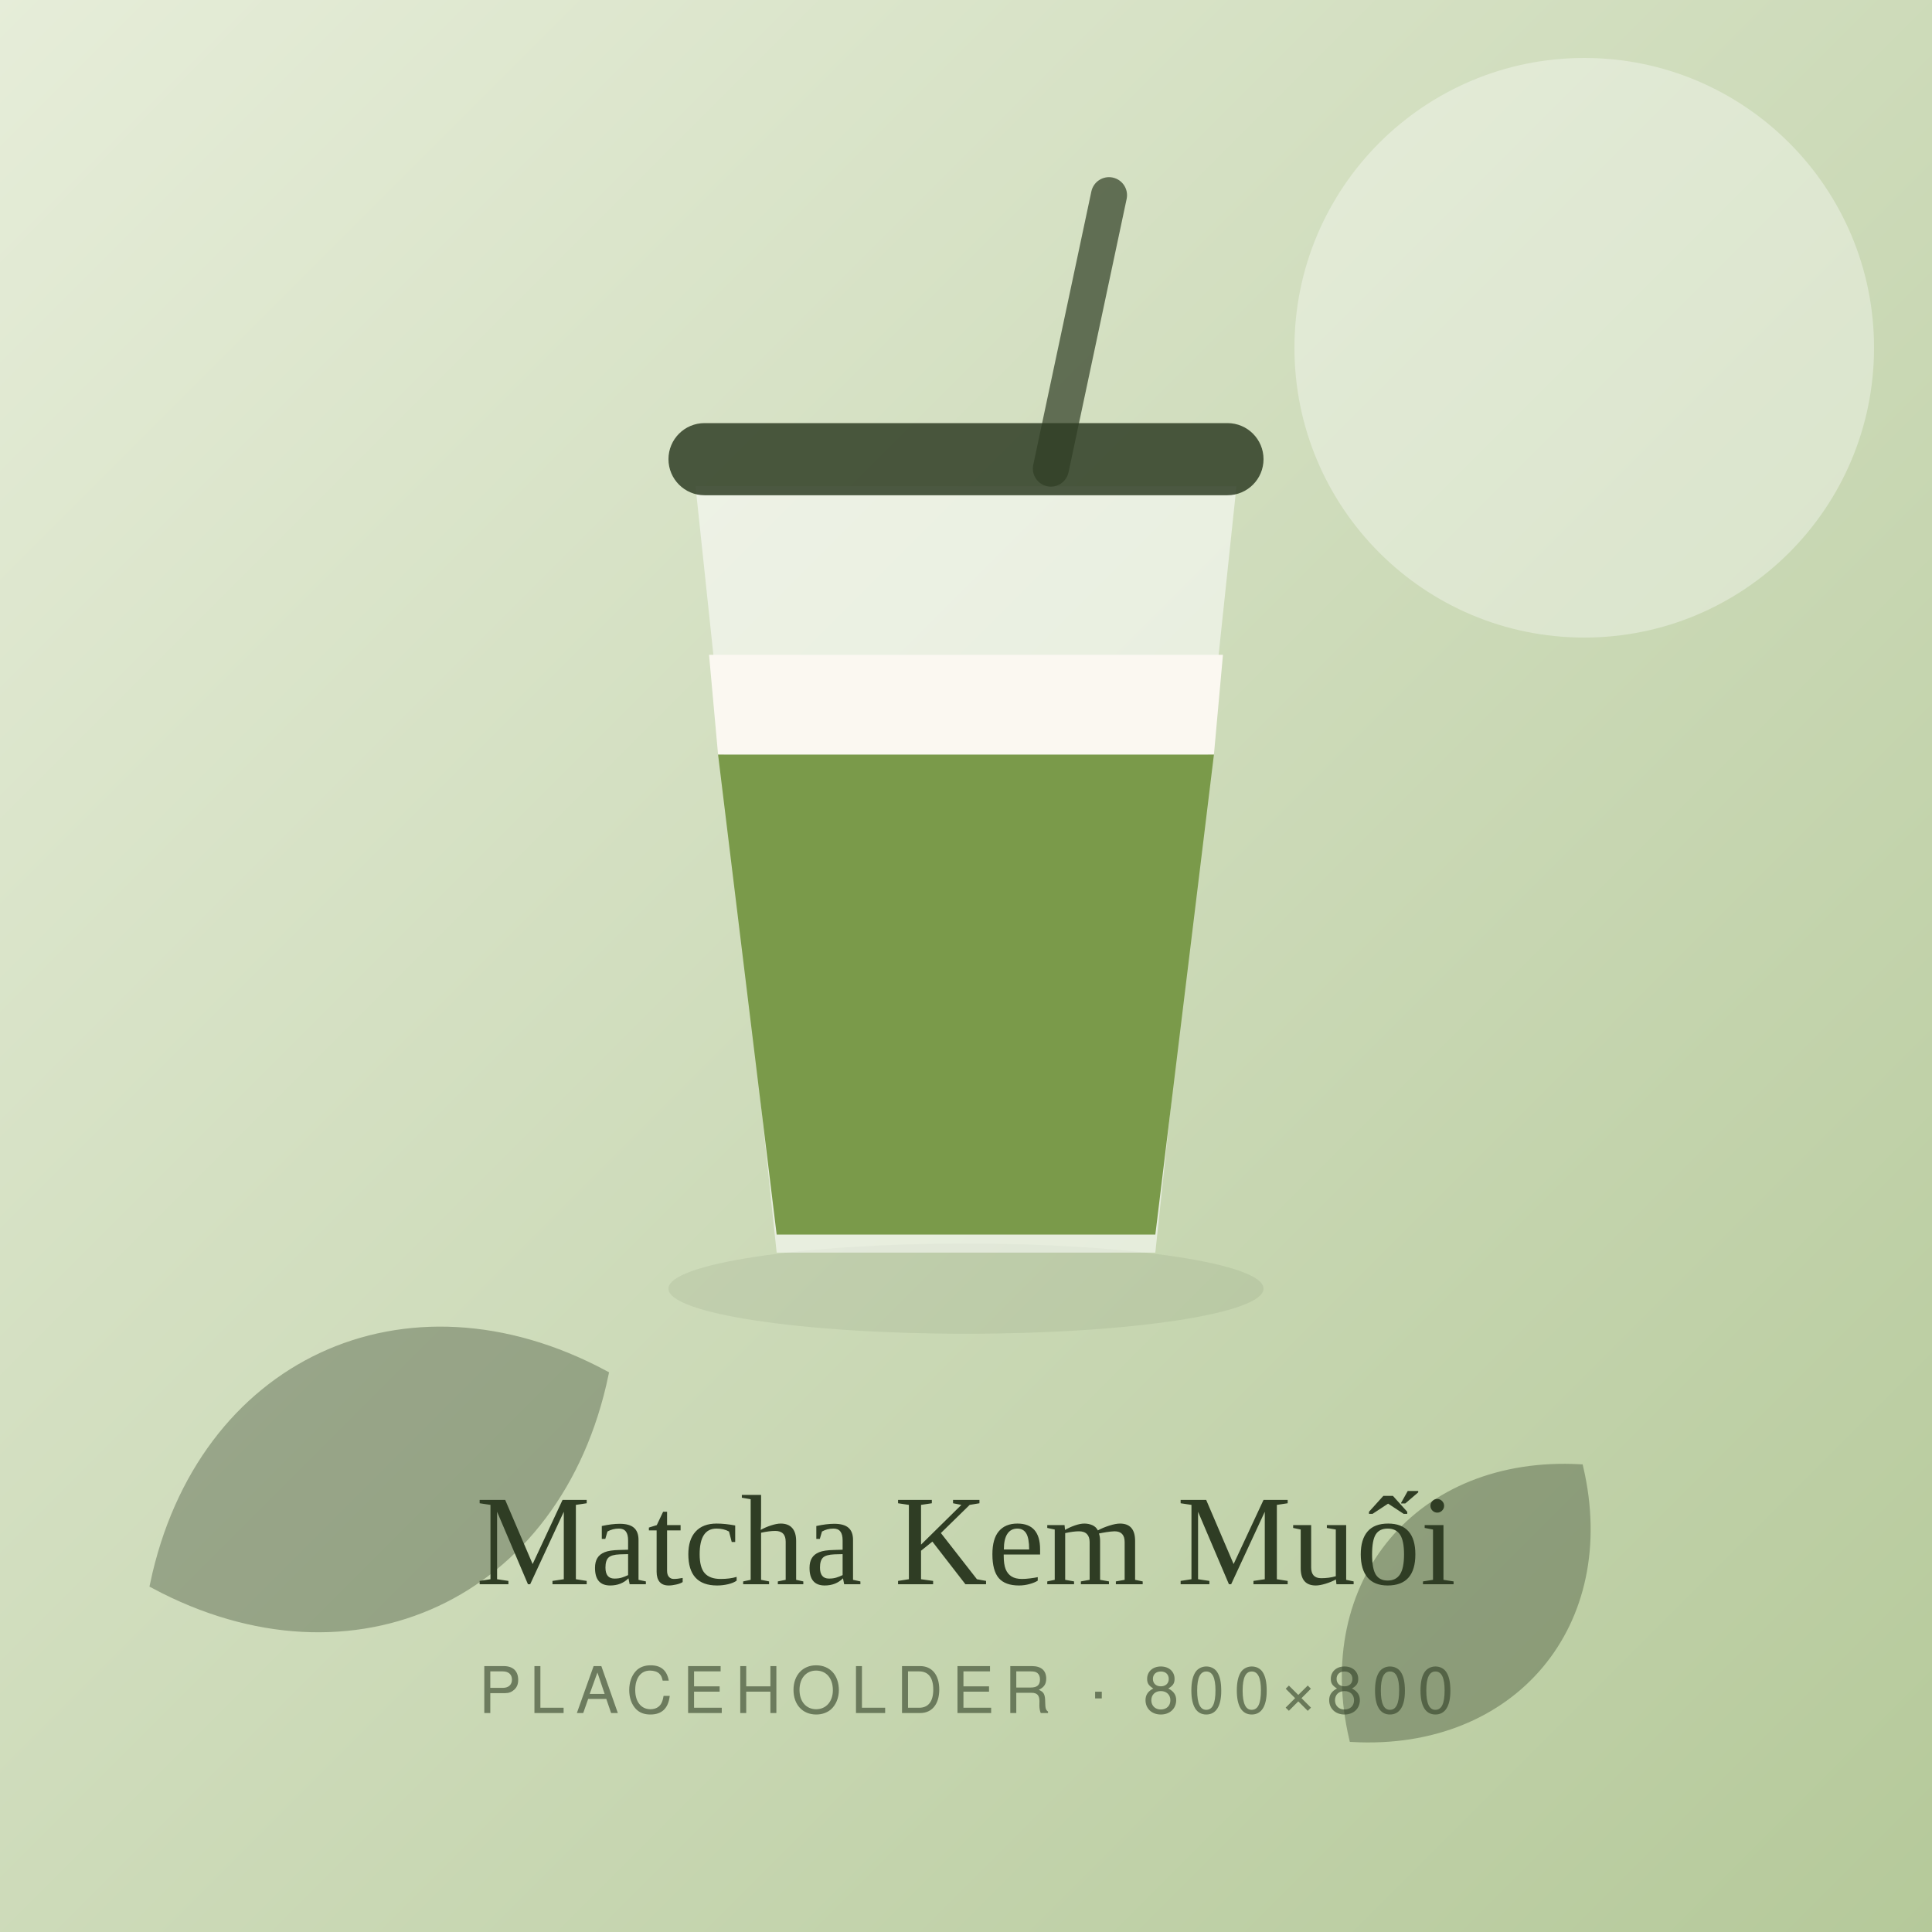
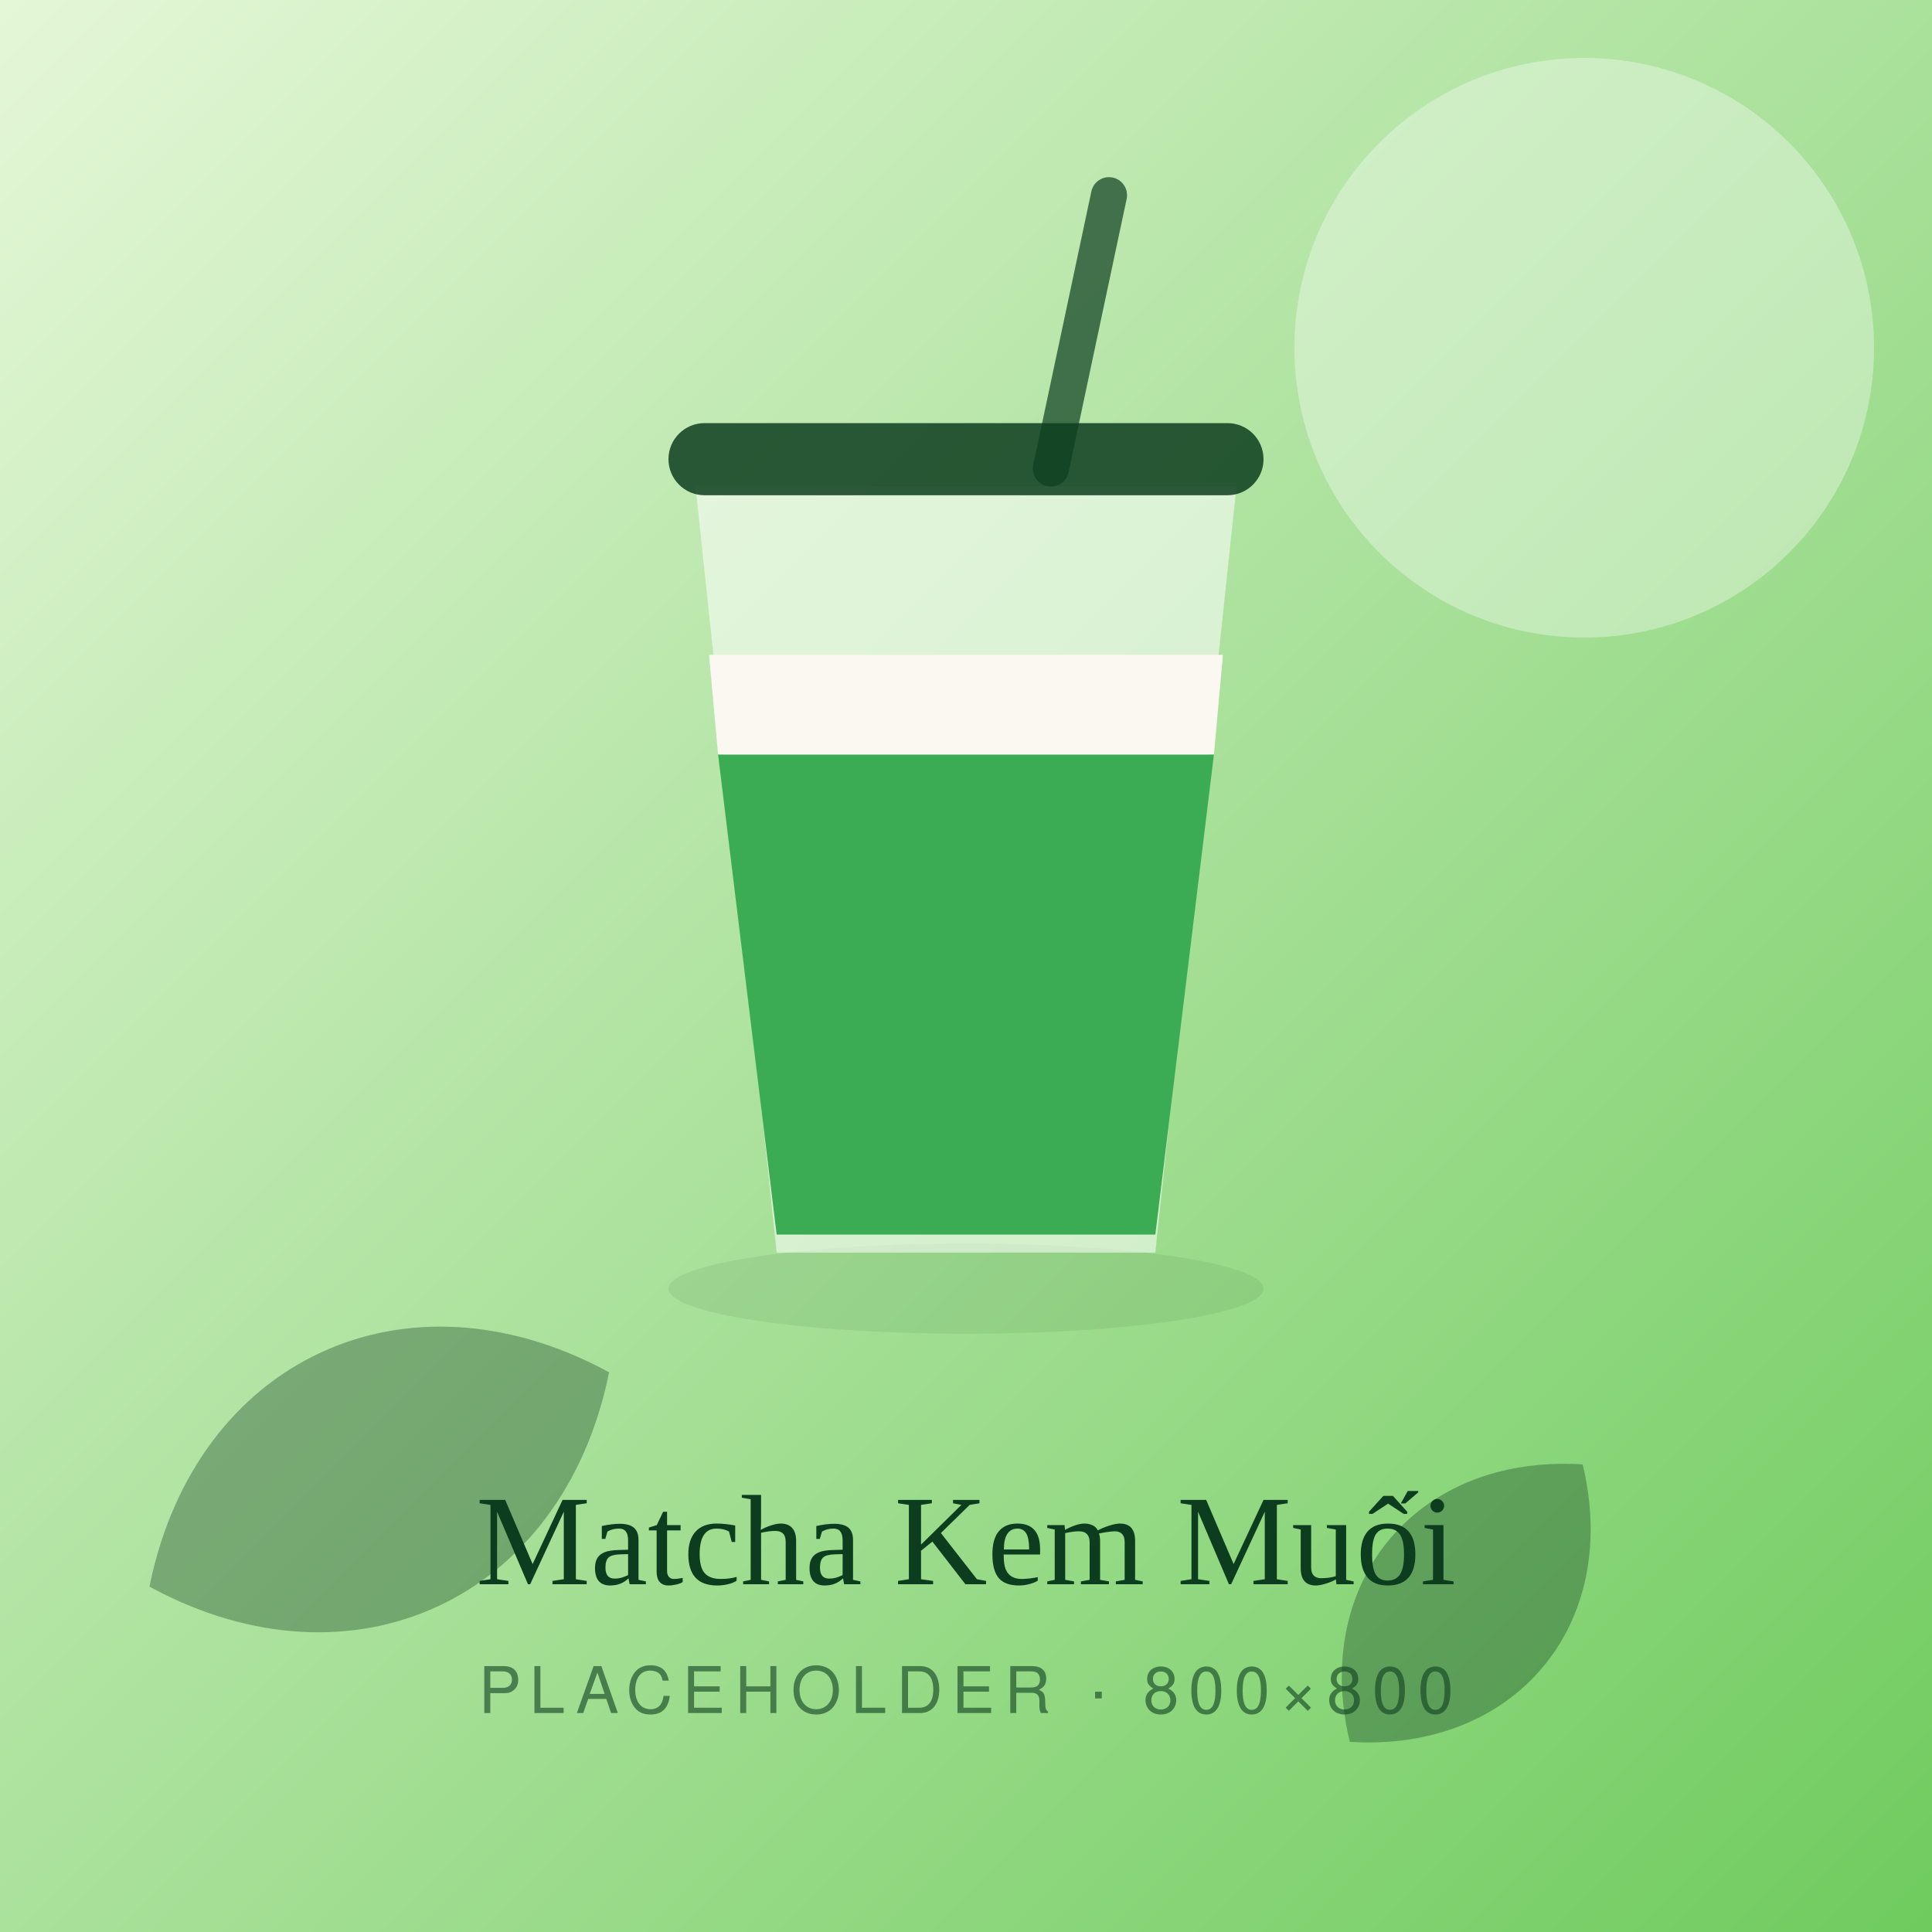
<svg xmlns="http://www.w3.org/2000/svg" width="800" height="800" viewBox="0 0 800 800" role="img" aria-label="Matcha Kem Muối">
  <defs>
    <linearGradient id="bg" x1="0" y1="0" x2="1" y2="1">
-       <stop offset="0" stop-color="#E6EDD9" />
-       <stop offset="1" stop-color="#B5C99A" />
+       <stop offset="0" stop-color="#E5F7D8" />
+       <stop offset="1" stop-color="#6FCB5E" />
    </linearGradient>
  </defs>
  <rect width="100%" height="100%" fill="url(#bg)" />
  <circle cx="656" cy="144" r="120" fill="#ffffff" opacity="0.35" />
-   <path transform="translate(64 656) rotate(-25) scale(1.866667)" d="M0 0 C 30 -40, 80 -40, 110 0 C 80 40, 30 40, 0 0 Z M 0 0 L 110 0" fill="#2F3D24" stroke="#2F3D24" stroke-width="2" opacity="0.35" />
-   <path transform="translate(560 720) rotate(-50) scale(1.333333)" d="M0 0 C 30 -40, 80 -40, 110 0 C 80 40, 30 40, 0 0 Z M 0 0 L 110 0" fill="#2F3D24" stroke="#2F3D24" stroke-width="2" opacity="0.35" />
+   <path transform="translate(64 656) rotate(-25) scale(1.866667)" d="M0 0 C 30 -40, 80 -40, 110 0 C 80 40, 30 40, 0 0 Z M 0 0 L 110 0" fill="#0D3D1F" stroke="#0D3D1F" stroke-width="2" opacity="0.35" />
+   <path transform="translate(560 720) rotate(-50) scale(1.333333)" d="M0 0 C 30 -40, 80 -40, 110 0 C 80 40, 30 40, 0 0 Z M 0 0 L 110 0" fill="#0D3D1F" stroke="#0D3D1F" stroke-width="2" opacity="0.35" />
  <g>
-     <ellipse cx="400" cy="533.6" rx="123.2" ry="18.667" fill="#2F3D24" opacity="0.08" />
+     <ellipse cx="400" cy="533.6" rx="123.2" ry="18.667" fill="#0D3D1F" opacity="0.08" />
    <path d="M 288 201.333 L 512 201.333 L 478.4 518.667 L 321.6 518.667 Z" fill="#ffffff" opacity="0.55" />
-     <path d="M 297.333 312.4 L 502.667 312.4 L 478.4 511.2 L 321.6 511.2 Z" fill="#7A9A4A" />
+     <path d="M 297.333 312.4 L 502.667 312.4 L 478.4 511.2 L 321.6 511.2 Z" fill="#3CAC54" />
    <path d="M 293.6 271.147 L 506.4 271.147 L 502.667 312.4 L 297.333 312.4 Z" fill="#FBF8F1" />
-     <rect x="276.8" y="175.2" width="246.4" height="29.867" rx="14.933" fill="#2F3D24" opacity="0.85" />
-     <rect x="426.133" y="70.667" width="14.933" height="130.667" rx="7.467" fill="#2F3D24" opacity="0.7" transform="rotate(12 433.6 201.3333)" />
+     <rect x="276.8" y="175.2" width="246.4" height="29.867" rx="14.933" fill="#0D3D1F" opacity="0.85" />
+     <rect x="426.133" y="70.667" width="14.933" height="130.667" rx="7.467" fill="#0D3D1F" opacity="0.7" transform="rotate(12 433.6 201.3333)" />
  </g>
-   <text x="50%" y="656" text-anchor="middle" font-family="Georgia, 'Times New Roman', serif" font-size="53.333" fill="#2F3D24">Matcha Kem Muối</text>
-   <text x="50%" y="709.333" text-anchor="middle" font-family="Helvetica, Arial, sans-serif" font-size="26.667" letter-spacing="4" fill="#2F3D24" opacity="0.6">PLACEHOLDER · 800×800</text>
+   <text x="50%" y="656" text-anchor="middle" font-family="Georgia, 'Times New Roman', serif" font-size="53.333" fill="#0D3D1F">Matcha Kem Muối</text>
+   <text x="50%" y="709.333" text-anchor="middle" font-family="Helvetica, Arial, sans-serif" font-size="26.667" letter-spacing="4" fill="#0D3D1F" opacity="0.6">PLACEHOLDER · 800×800</text>
</svg>
